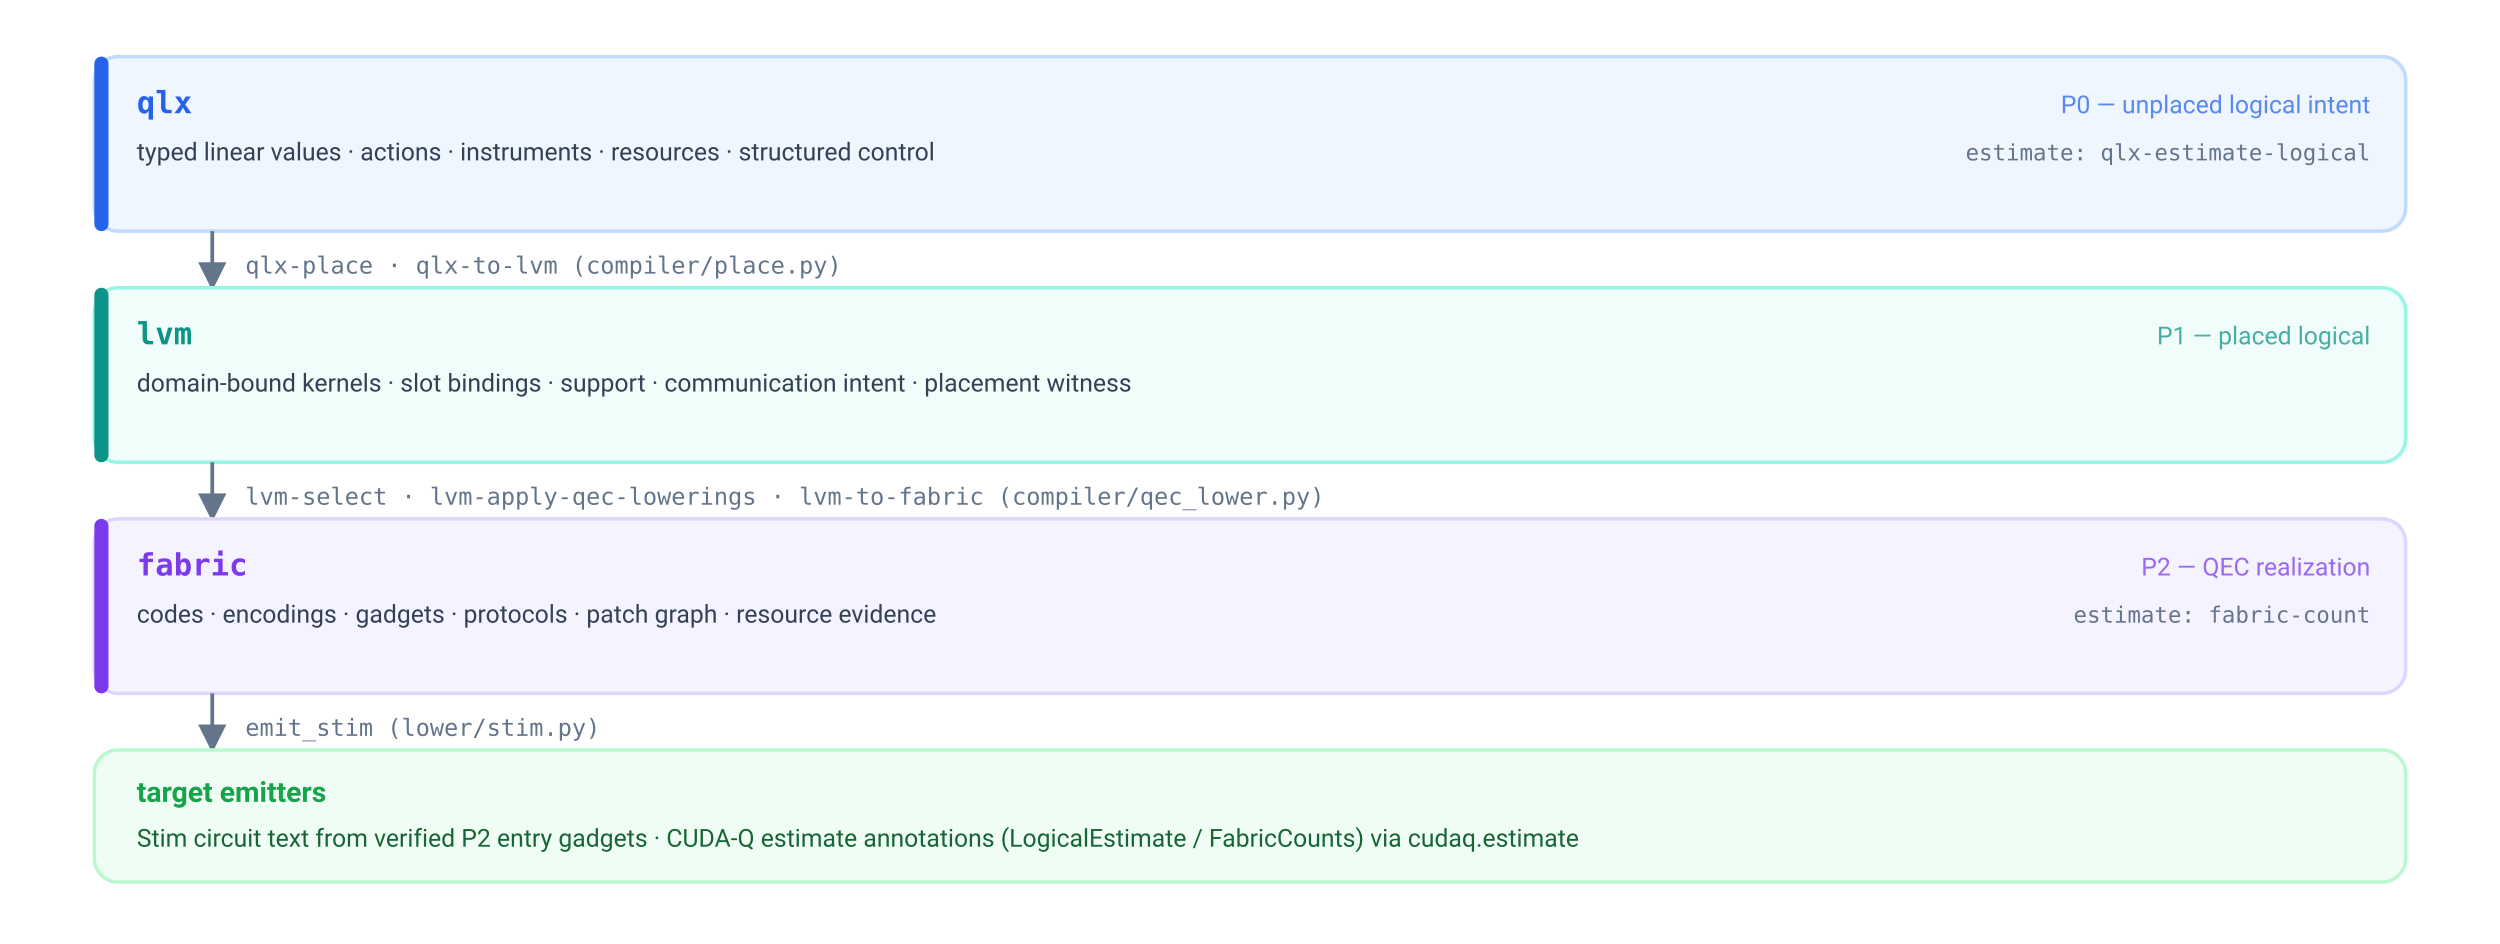
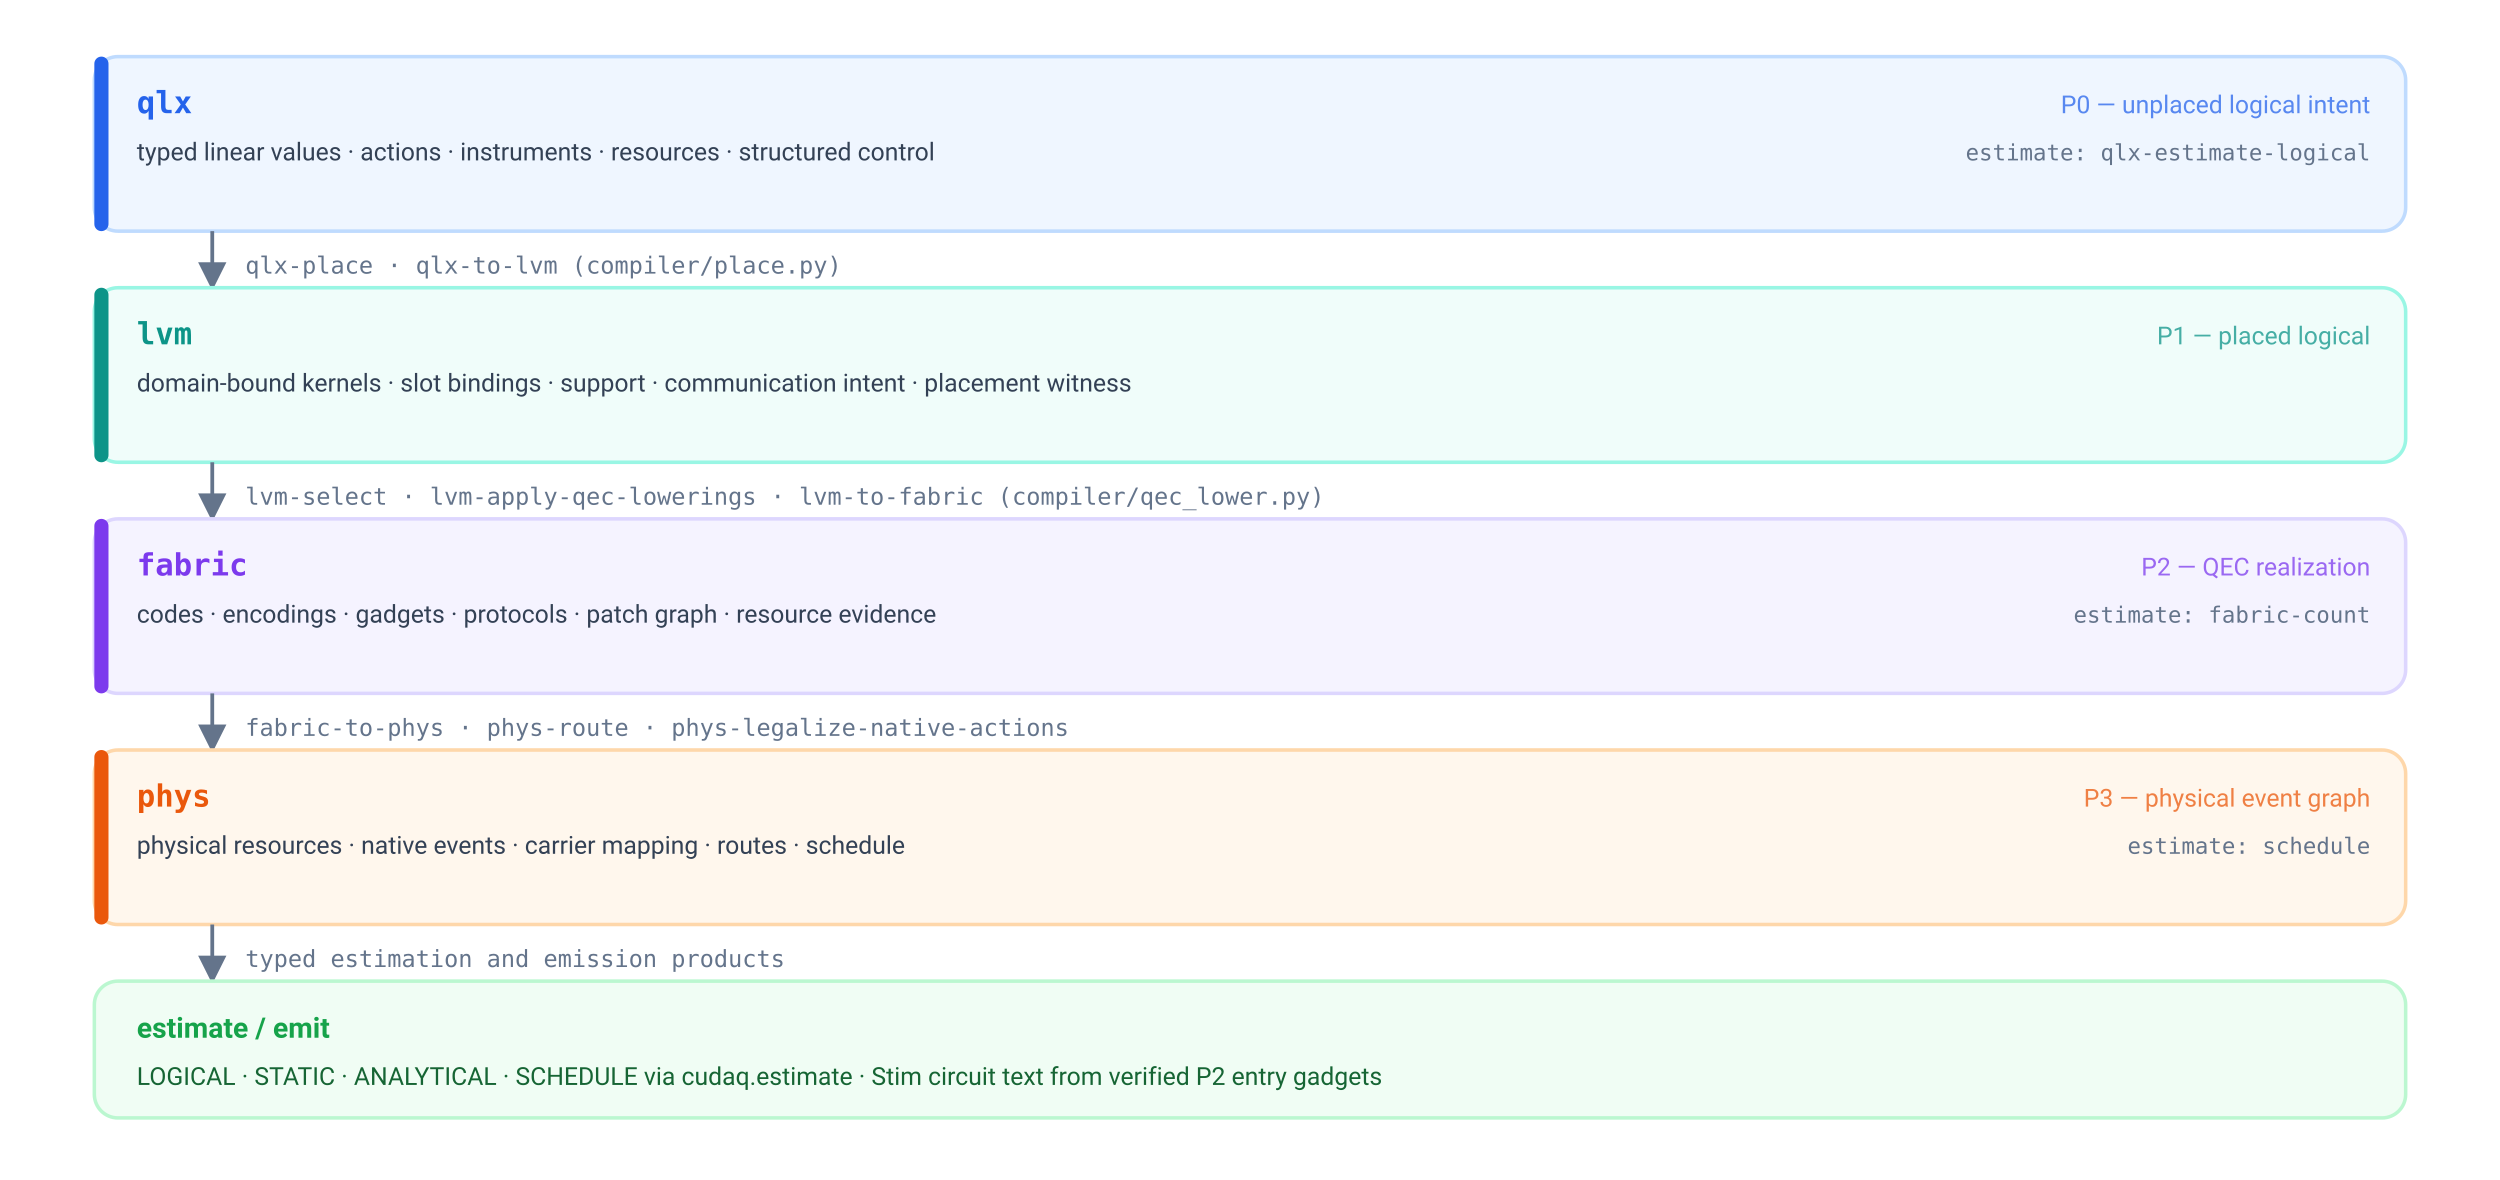
- <svg xmlns="http://www.w3.org/2000/svg" style="background:#ffffff;font-family:-apple-system,'Segoe UI',Roboto,'Helvetica Neue',Arial,sans-serif" viewBox="0 0 1060 400" role="img" aria-label="The three dialect families, their lowering passes, and the emitter boundary">
+ <svg xmlns="http://www.w3.org/2000/svg" style="background:#ffffff;font-family:-apple-system,'Segoe UI',Roboto,'Helvetica Neue',Arial,sans-serif" viewBox="0 0 1060 500" role="img" aria-label="The four dialect families, their lowering passes, and the estimation and emission boundaries">
  <defs>
    <marker id="arr" viewBox="0 0 10 10" refX="9" refY="5" markerWidth="7.5" markerHeight="7.5" orient="auto-start-reverse">
      <path d="M0 0 L10 5 L0 10 z" fill="context-stroke" />
    </marker>
  </defs>
  <rect x="40" y="24" width="980" height="74" rx="10" fill="#eff6ff" stroke="#bfdbfe" stroke-width="1.5" />
  <rect x="40" y="24" width="6" height="74" rx="3" fill="#2563eb" />
  <text x="58" y="48" font-size="13" font-weight="750" fill="#2563eb" style="font-family:ui-monospace,'SF Mono',Menlo,Consolas,monospace;">qlx</text>
  <text x="1005" y="48" font-size="10.5" text-anchor="end" fill="#2563eb" opacity="0.75">P0 — unplaced logical intent</text>
  <text x="58" y="68" font-size="10.5" fill="#334155">typed linear values · actions · instruments · resources · structured control</text>
  <text x="1005" y="68" font-size="9.5" text-anchor="end" fill="#64748b" style="font-family:ui-monospace,'SF Mono',Menlo,Consolas,monospace;">estimate: qlx-estimate-logical</text>
  <line x1="90" y1="98" x2="90" y2="122" stroke="#64748b" stroke-width="1.6" marker-end="url(#arr)" />
  <text x="104" y="116" font-size="10" fill="#64748b" style="font-family:ui-monospace,'SF Mono',Menlo,Consolas,monospace;">qlx-place · qlx-to-lvm   (compiler/place.py)</text>
  <rect x="40" y="122" width="980" height="74" rx="10" fill="#f0fdfa" stroke="#99f6e4" stroke-width="1.5" />
  <rect x="40" y="122" width="6" height="74" rx="3" fill="#0d9488" />
  <text x="58" y="146" font-size="13" font-weight="750" fill="#0d9488" style="font-family:ui-monospace,'SF Mono',Menlo,Consolas,monospace;">lvm</text>
  <text x="1005" y="146" font-size="10.5" text-anchor="end" fill="#0d9488" opacity="0.75">P1 — placed logical</text>
  <text x="58" y="166" font-size="10.5" fill="#334155">domain-bound kernels · slot bindings · support · communication intent · placement witness</text>
  <line x1="90" y1="196" x2="90" y2="220" stroke="#64748b" stroke-width="1.6" marker-end="url(#arr)" />
  <text x="104" y="214" font-size="10" fill="#64748b" style="font-family:ui-monospace,'SF Mono',Menlo,Consolas,monospace;">lvm-select · lvm-apply-qec-lowerings · lvm-to-fabric   (compiler/qec_lower.py)</text>
  <rect x="40" y="220" width="980" height="74" rx="10" fill="#f5f3ff" stroke="#ddd6fe" stroke-width="1.5" />
  <rect x="40" y="220" width="6" height="74" rx="3" fill="#7c3aed" />
  <text x="58" y="244" font-size="13" font-weight="750" fill="#7c3aed" style="font-family:ui-monospace,'SF Mono',Menlo,Consolas,monospace;">fabric</text>
  <text x="1005" y="244" font-size="10.5" text-anchor="end" fill="#7c3aed" opacity="0.75">P2 — QEC realization</text>
  <text x="58" y="264" font-size="10.5" fill="#334155">codes · encodings · gadgets · protocols · patch graph · resource evidence</text>
  <text x="1005" y="264" font-size="9.5" text-anchor="end" fill="#64748b" style="font-family:ui-monospace,'SF Mono',Menlo,Consolas,monospace;">estimate: fabric-count</text>
  <line x1="90" y1="294" x2="90" y2="318" stroke="#64748b" stroke-width="1.6" marker-end="url(#arr)" />
-   <text x="104" y="312" font-size="10" fill="#64748b" style="font-family:ui-monospace,'SF Mono',Menlo,Consolas,monospace;">emit_stim   (lower/stim.py)</text>
-   <rect x="40" y="318" width="980" height="56" rx="10" fill="#f0fdf4" stroke="#bbf7d0" stroke-width="1.5" />
-   <text x="58" y="340" font-size="12" font-weight="750" fill="#16a34a">target emitters</text>
-   <text x="58" y="359" font-size="10.5" fill="#166534">Stim circuit text from verified P2 entry gadgets · CUDA-Q estimate annotations (LogicalEstimate / FabricCounts) via cudaq.estimate</text>
+   <text x="104" y="312" font-size="10" fill="#64748b" style="font-family:ui-monospace,'SF Mono',Menlo,Consolas,monospace;">fabric-to-phys · phys-route · phys-legalize-native-actions</text>
+   <rect x="40" y="318" width="980" height="74" rx="10" fill="#fff7ed" stroke="#fed7aa" stroke-width="1.5" />
+   <rect x="40" y="318" width="6" height="74" rx="3" fill="#ea580c" />
+   <text x="58" y="342" font-size="13" font-weight="750" fill="#ea580c" style="font-family:ui-monospace,'SF Mono',Menlo,Consolas,monospace;">phys</text>
+   <text x="1005" y="342" font-size="10.5" text-anchor="end" fill="#ea580c" opacity="0.75">P3 — physical event graph</text>
+   <text x="58" y="362" font-size="10.5" fill="#334155">physical resources · native events · carrier mapping · routes · schedule</text>
+   <text x="1005" y="362" font-size="9.5" text-anchor="end" fill="#64748b" style="font-family:ui-monospace,'SF Mono',Menlo,Consolas,monospace;">estimate: schedule</text>
+   <line x1="90" y1="392" x2="90" y2="416" stroke="#64748b" stroke-width="1.6" marker-end="url(#arr)" />
+   <text x="104" y="410" font-size="10" fill="#64748b" style="font-family:ui-monospace,'SF Mono',Menlo,Consolas,monospace;">typed estimation and emission products</text>
+   <rect x="40" y="416" width="980" height="58" rx="10" fill="#f0fdf4" stroke="#bbf7d0" stroke-width="1.5" />
+   <text x="58" y="440" font-size="12" font-weight="750" fill="#16a34a">estimate / emit</text>
+   <text x="58" y="460" font-size="10.5" fill="#166534">LOGICAL · STATIC · ANALYTICAL · SCHEDULE via cudaq.estimate · Stim circuit text from verified P2 entry gadgets</text>
</svg>
